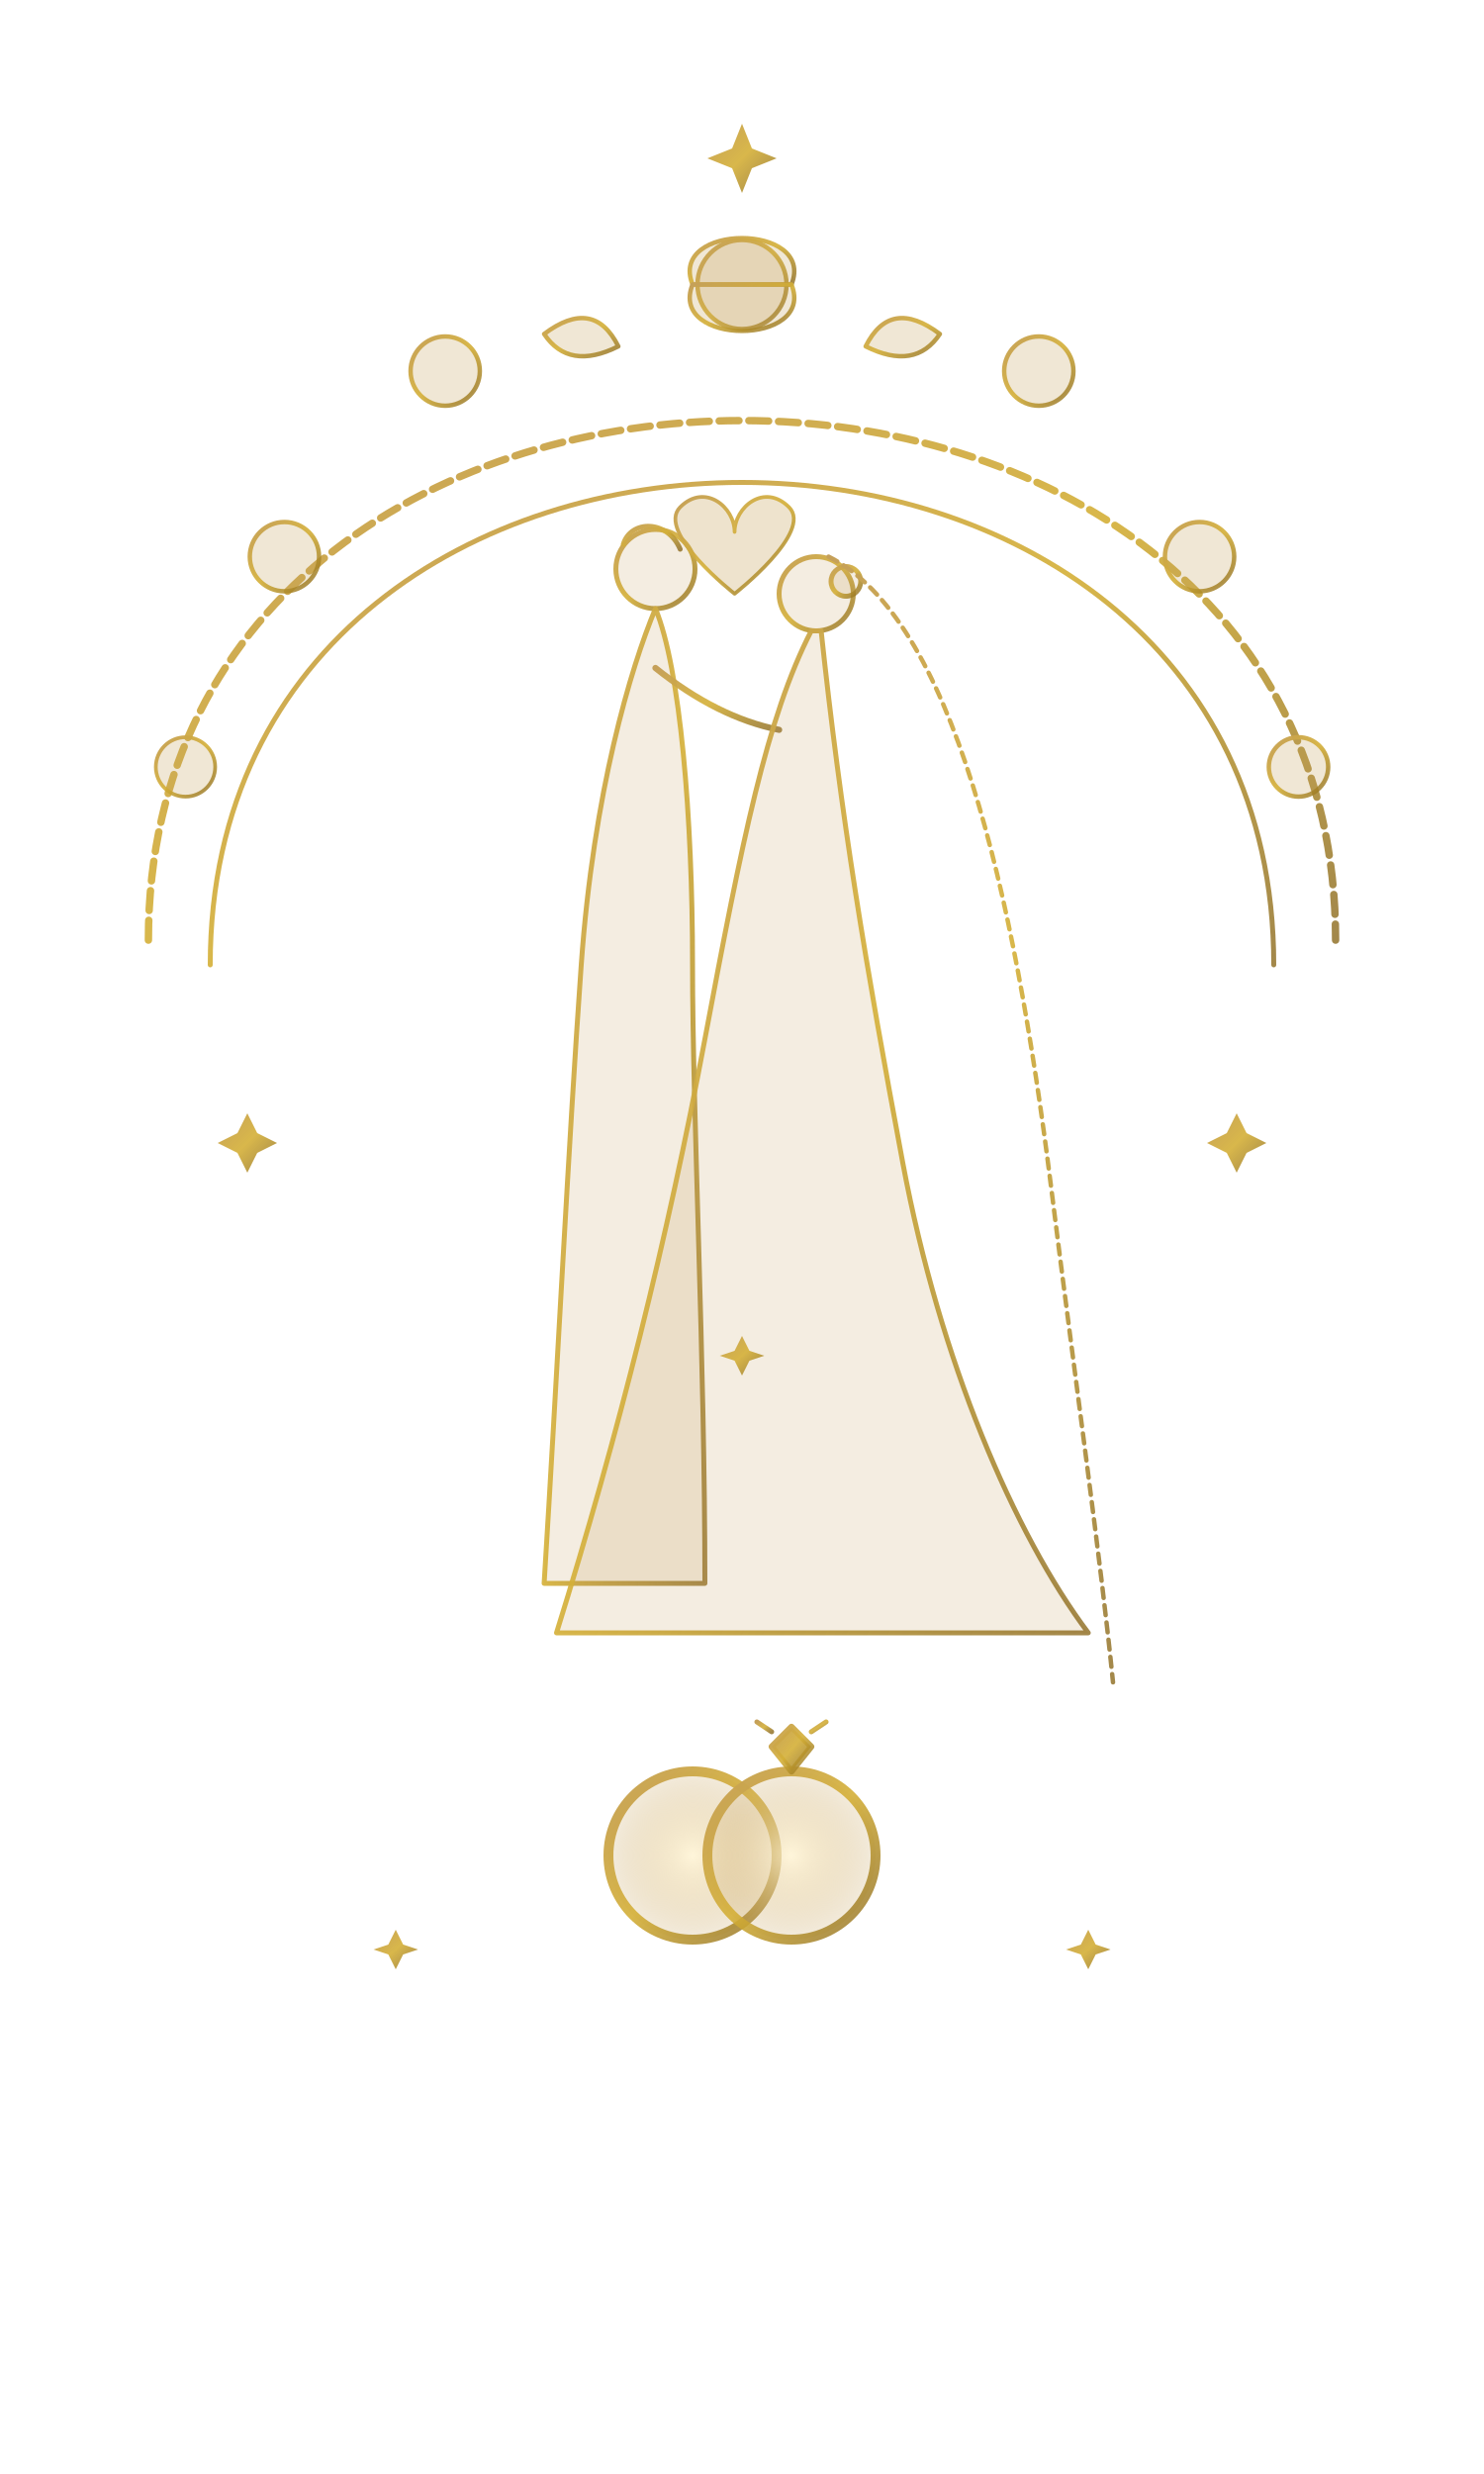
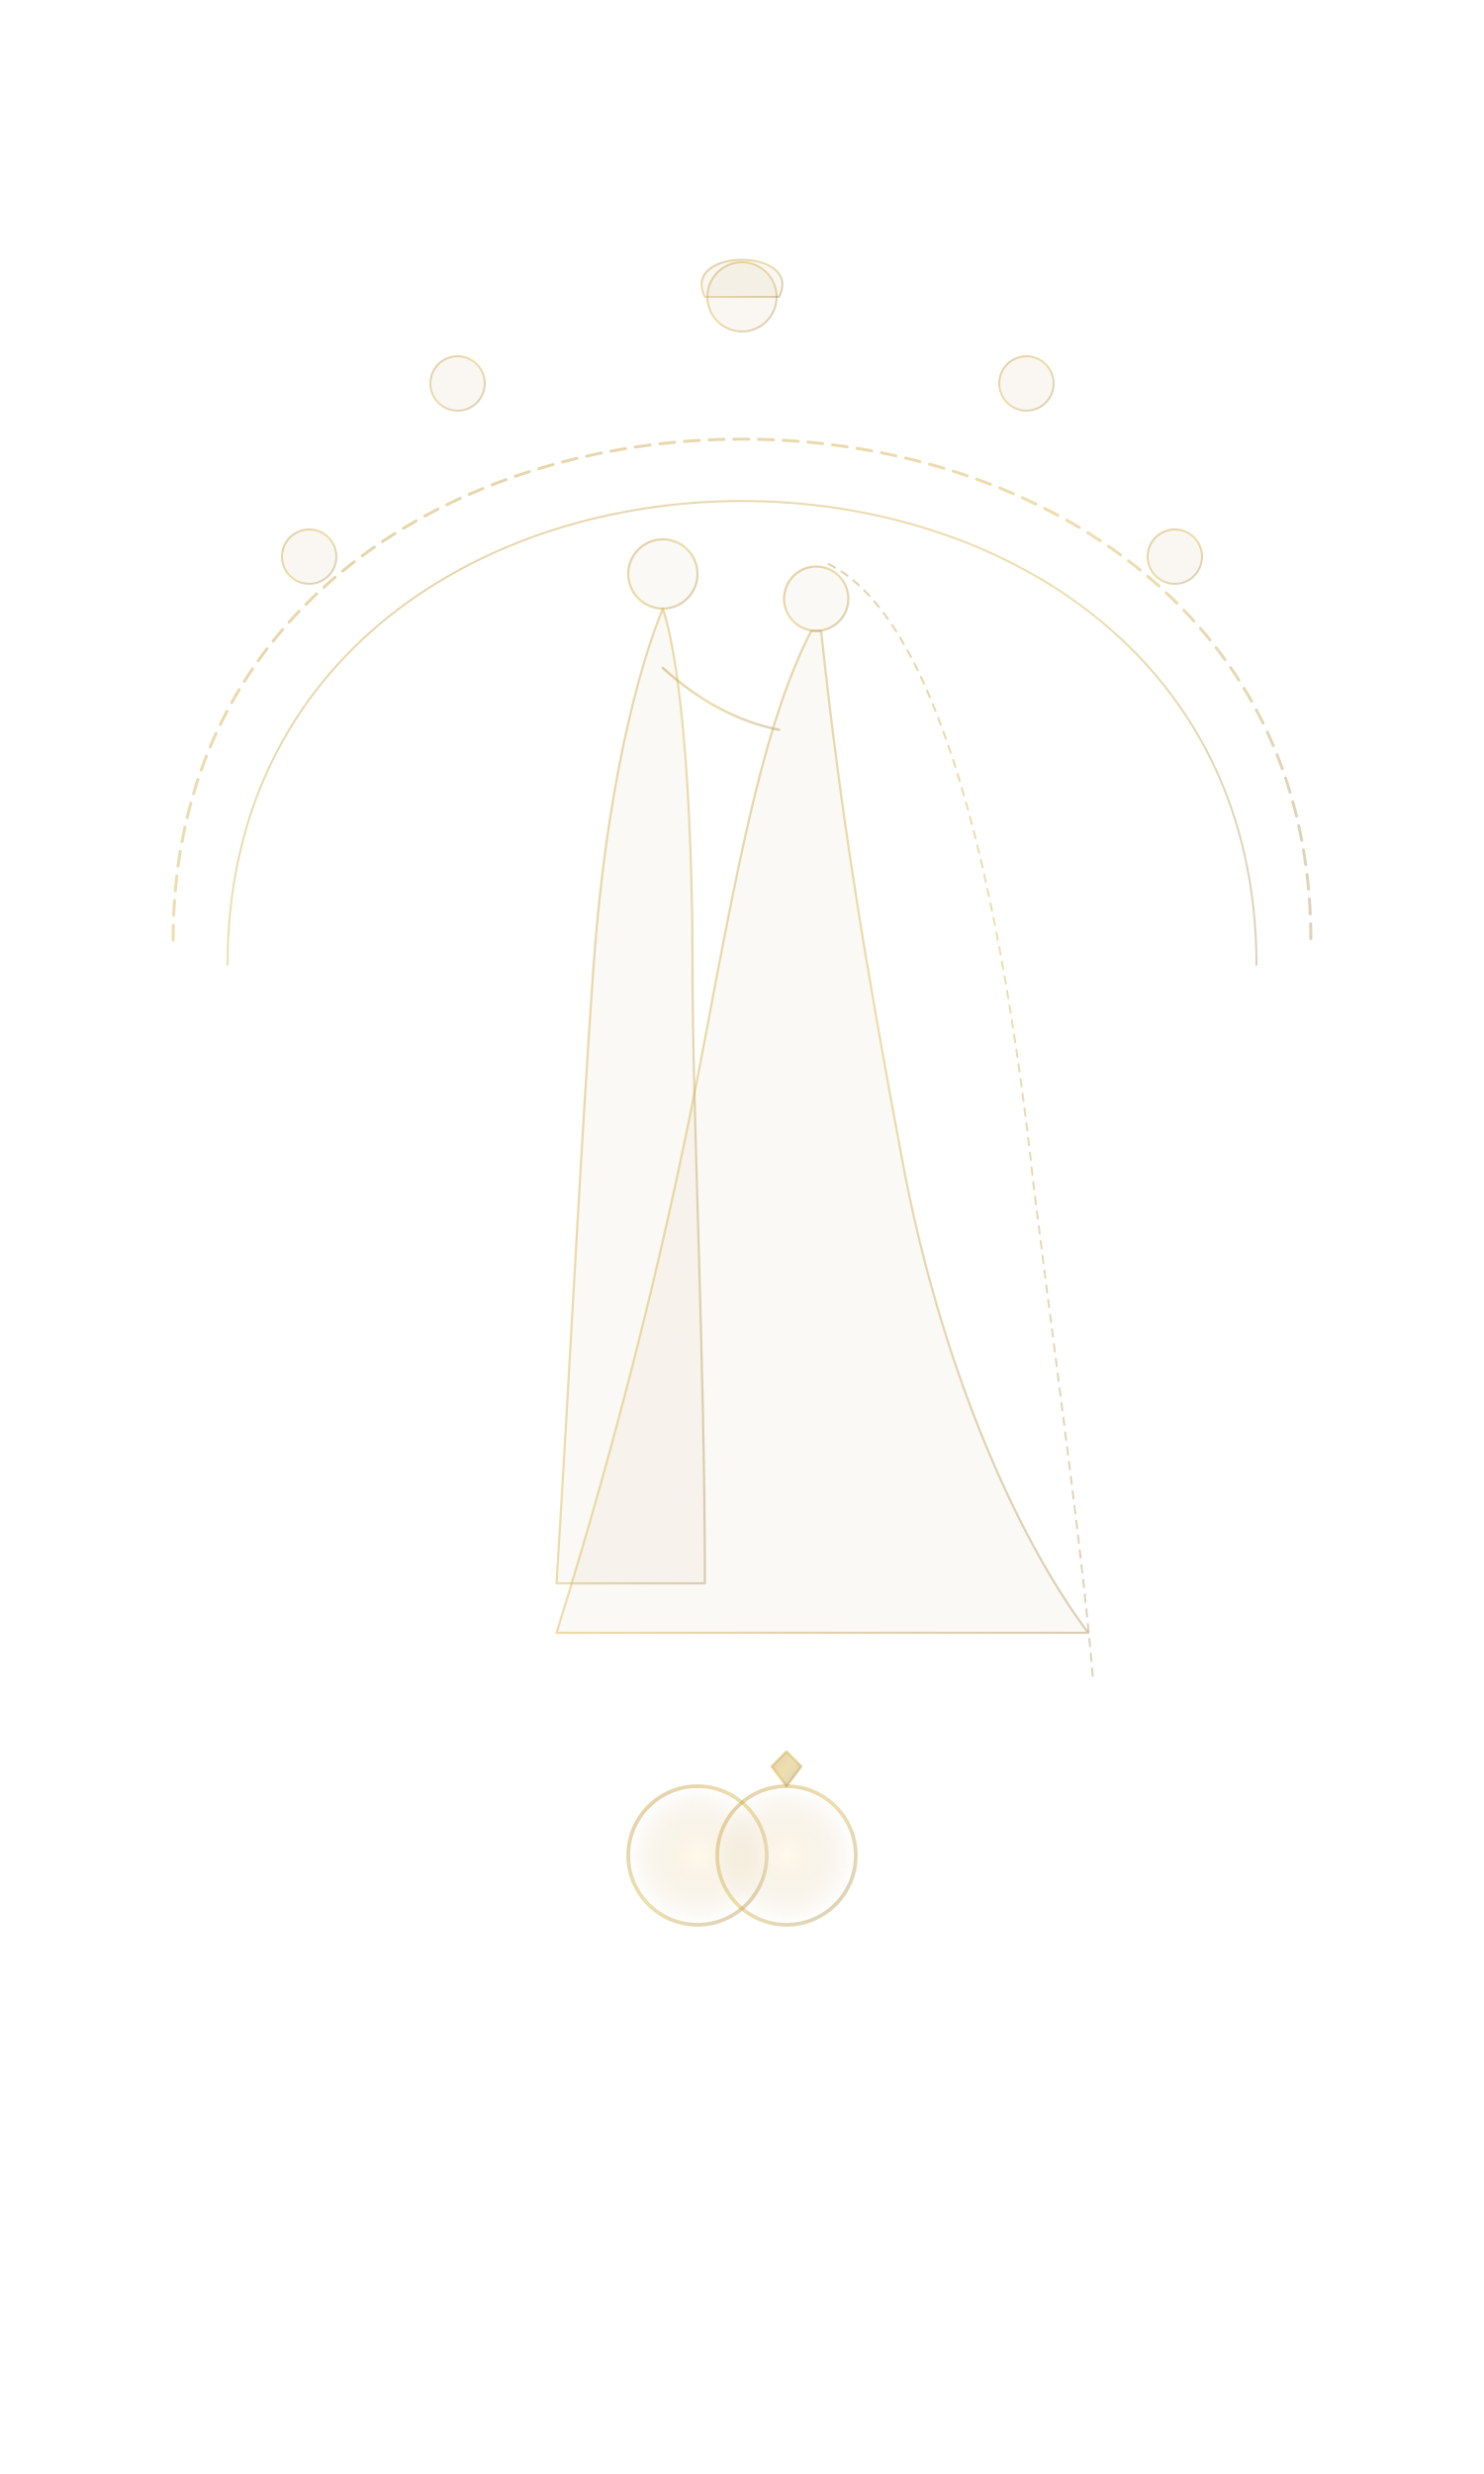
<svg xmlns="http://www.w3.org/2000/svg" viewBox="0 0 600 1000" width="100%" height="100%">
  <defs>
-     <linearGradient id="wmGoldGradient" x1="0%" y1="0%" x2="100%" y2="100%">
-       <stop offset="0%" stop-color="#C5A059" stop-opacity="1" />
-       <stop offset="50%" stop-color="#D4AF37" stop-opacity="0.9" />
-       <stop offset="100%" stop-color="#8C6A1D" stop-opacity="0.8" />
+     <linearGradient id="wmGoldPale" x1="0%" y1="0%" x2="100%" y2="100%">
+       <stop offset="0%" stop-color="#C5A059" stop-opacity="0.5" />
+       <stop offset="50%" stop-color="#D4AF37" stop-opacity="0.4" />
+       <stop offset="100%" stop-color="#8C6A1D" stop-opacity="0.3" />
    </linearGradient>
-     <radialGradient id="ringGlow" cx="50%" cy="50%" r="50%">
-       <stop offset="0%" stop-color="#FFF3D1" stop-opacity="0.8" />
-       <stop offset="100%" stop-color="#C5A059" stop-opacity="0.2" />
+     <radialGradient id="ringGlowPale" cx="50%" cy="50%" r="50%">
+       <stop offset="0%" stop-color="#FFF3D1" stop-opacity="0.4" />
+       <stop offset="100%" stop-color="#C5A059" stop-opacity="0" />
    </radialGradient>
  </defs>
-   <g stroke="url(#wmGoldGradient)" stroke-width="2.5" fill="none" stroke-linecap="round" stroke-linejoin="round">
-     <path d="M 60,380 C 60,100 540,100 540,380" stroke-width="3" stroke-dasharray="8 4" />
-     <path d="M 85,390 C 85,130 515,130 515,390" stroke-width="2" />
-     <g fill="#C5A059" fill-opacity="0.25" stroke="url(#wmGoldGradient)" stroke-width="1.8">
-       <circle cx="300" cy="115" r="18" />
-       <path d="M 280,115 C 270,90 330,90 320,115 Z" />
-       <path d="M 280,115 C 270,140 330,140 320,115 Z" />
-       <circle cx="180" cy="150" r="14" />
-       <circle cx="115" cy="225" r="14" />
-       <circle cx="75" stroke-width="1.5" cy="310" r="12" />
-       <circle cx="420" cy="150" r="14" />
-       <circle cx="485" cy="225" r="14" />
-       <circle cx="525" cy="310" r="12" />
-       <path d="M 220,135 Q 240,120 250,140 Q 230,150 220,135 Z" />
-       <path d="M 380,135 Q 360,120 350,140 Q 370,150 380,135 Z" />
+   <g stroke="url(#wmGoldPale)" stroke-width="1.0" fill="none" stroke-linecap="round" stroke-linejoin="round">
+     <path d="M 70,380 C 70,110 530,110 530,380" stroke-width="1.2" stroke-dasharray="6 4" />
+     <path d="M 92,390 C 92,140 508,140 508,390" stroke-width="0.8" />
+     <g fill="#C5A059" fill-opacity="0.08" stroke="url(#wmGoldPale)" stroke-width="0.8">
+       <circle cx="300" cy="120" r="14" />
+       <path d="M 285,120 C 275,100 325,100 315,120 Z" />
+       <circle cx="185" cy="155" r="11" />
+       <circle cx="125" cy="225" r="11" />
+       <circle cx="415" cy="155" r="11" />
+       <circle cx="475" cy="225" r="11" />
    </g>
-     <g fill="#C5A059" fill-opacity="0.18" stroke="url(#wmGoldGradient)" stroke-width="2">
-       <circle cx="265" cy="230" r="16" />
-       <path d="M 252,220 C 255,210 270,210 275,222" fill="none" />
-       <path d="M 265,246 C 255,270 240,320 235,390 C 230,460 225,560 220,640 L 285,640 C 285,550 280,450 280,390 C 280,330 275,270 265,246 Z" />
-       <path d="M 265,270 Q 290,290 315,295" fill="none" stroke-width="2.5" />
+     <g fill="#C5A059" fill-opacity="0.06" stroke="url(#wmGoldPale)" stroke-width="0.9">
+       <circle cx="268" cy="232" r="14" />
+       <path d="M 268,246 C 258,270 245,320 240,390 C 235,460 230,560 225,640 L 285,640 C 285,550 280,450 280,390 C 280,330 276,270 268,246 Z" />
+       <path d="M 268,270 Q 290,290 315,295" fill="none" stroke-width="1.0" />
    </g>
-     <g fill="#C5A059" fill-opacity="0.18" stroke="url(#wmGoldGradient)" stroke-width="2">
-       <circle cx="330" cy="240" r="15" />
-       <circle cx="342" cy="235" r="6" />
-       <path d="M 335,225 C 385,250 410,360 425,480 C 435,560 445,630 450,680" fill="none" stroke-width="1.8" stroke-dasharray="4 3" />
+     <g fill="#C5A059" fill-opacity="0.06" stroke="url(#wmGoldPale)" stroke-width="0.9">
+       <circle cx="330" cy="242" r="13" />
+       <path d="M 335,228 C 380,250 405,360 418,480 C 428,560 438,630 442,680" fill="none" stroke-width="0.8" stroke-dasharray="3 3" />
      <path d="M 328,255 C 310,290 300,340 285,420 C 270,500 250,580 225,660 L 440,660 C 410,620 380,550 365,470 C 350,390 340,330 332,255 Z" />
    </g>
-     <path d="M 297,215 C 297,205 285,195 275,205 C 265,215 297,240 297,240 C 297,240 329,215 319,205 C 309,195 297,205 297,215 Z" fill="#C5A059" fill-opacity="0.3" stroke="url(#wmGoldGradient)" stroke-width="1.5" />
    <g transform="translate(300, 750)">
-       <circle cx="-20" cy="0" r="34" stroke-width="4" fill="url(#ringGlow)" />
-       <circle cx="20" cy="0" r="34" stroke-width="4" fill="url(#ringGlow)" />
-       <path d="M 20,-34 L 28,-44 L 20,-52 L 12,-44 Z" fill="url(#wmGoldGradient)" />
-       <line x1="20" y1="-56" x2="20" y2="-62" stroke-width="2" />
-       <line x1="28" y1="-50" x2="34" y2="-54" stroke-width="2" />
-       <line x1="12" y1="-50" x2="6" y2="-54" stroke-width="2" />
-     </g>
-     <g fill="url(#wmGoldGradient)" stroke="none">
-       <polygon points="300,50 304,60 314,64 304,68 300,78 296,68 286,64 296,60" />
-       <polygon points="100,450 104,458 112,462 104,466 100,474 96,466 88,462 96,458" />
-       <polygon points="500,450 504,458 512,462 504,466 500,474 496,466 488,462 496,458" />
-       <polygon points="300,540 303,546 309,548 303,550 300,556 297,550 291,548 297,546" />
-       <polygon points="160,780 163,786 169,788 163,790 160,796 157,790 151,788 157,786" />
-       <polygon points="440,780 443,786 449,788 443,790 440,796 437,790 431,788 437,786" />
+       <circle cx="-18" cy="0" r="28" stroke-width="1.5" fill="url(#ringGlowPale)" />
+       <circle cx="18" cy="0" r="28" stroke-width="1.5" fill="url(#ringGlowPale)" />
+       <path d="M 18,-28 L 24,-36 L 18,-42 L 12,-36 Z" fill="url(#wmGoldPale)" />
    </g>
  </g>
</svg>
